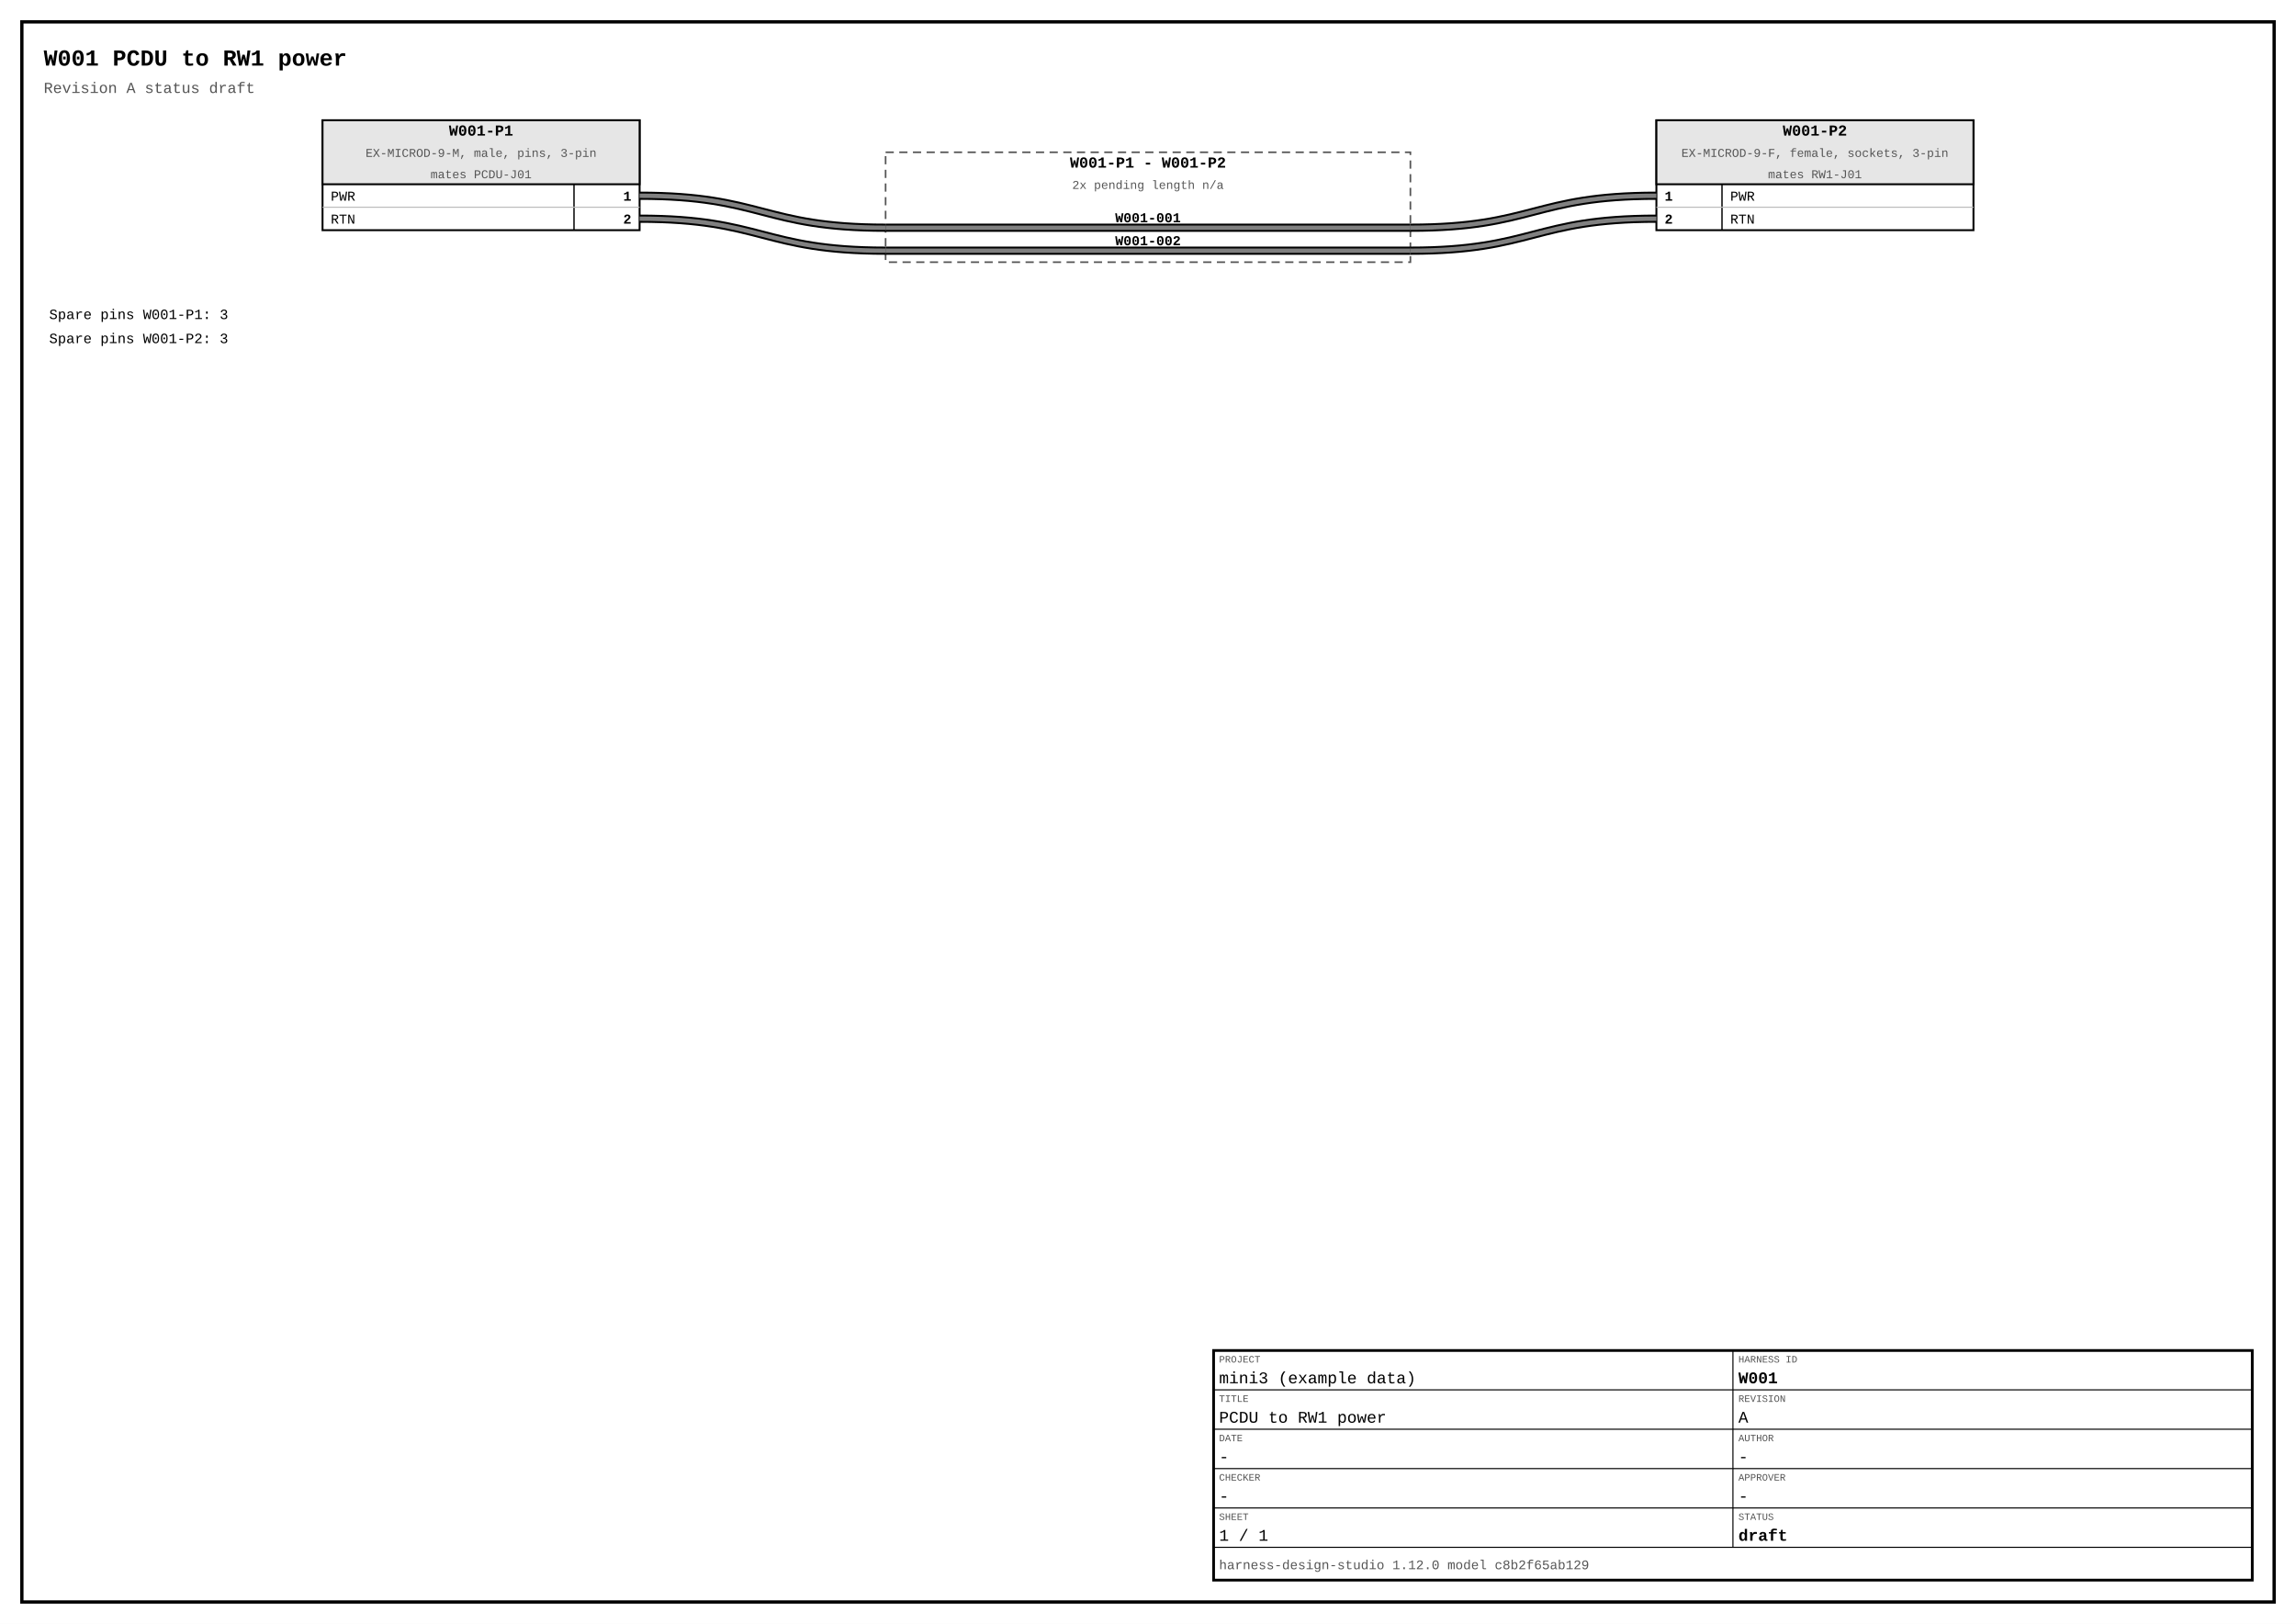
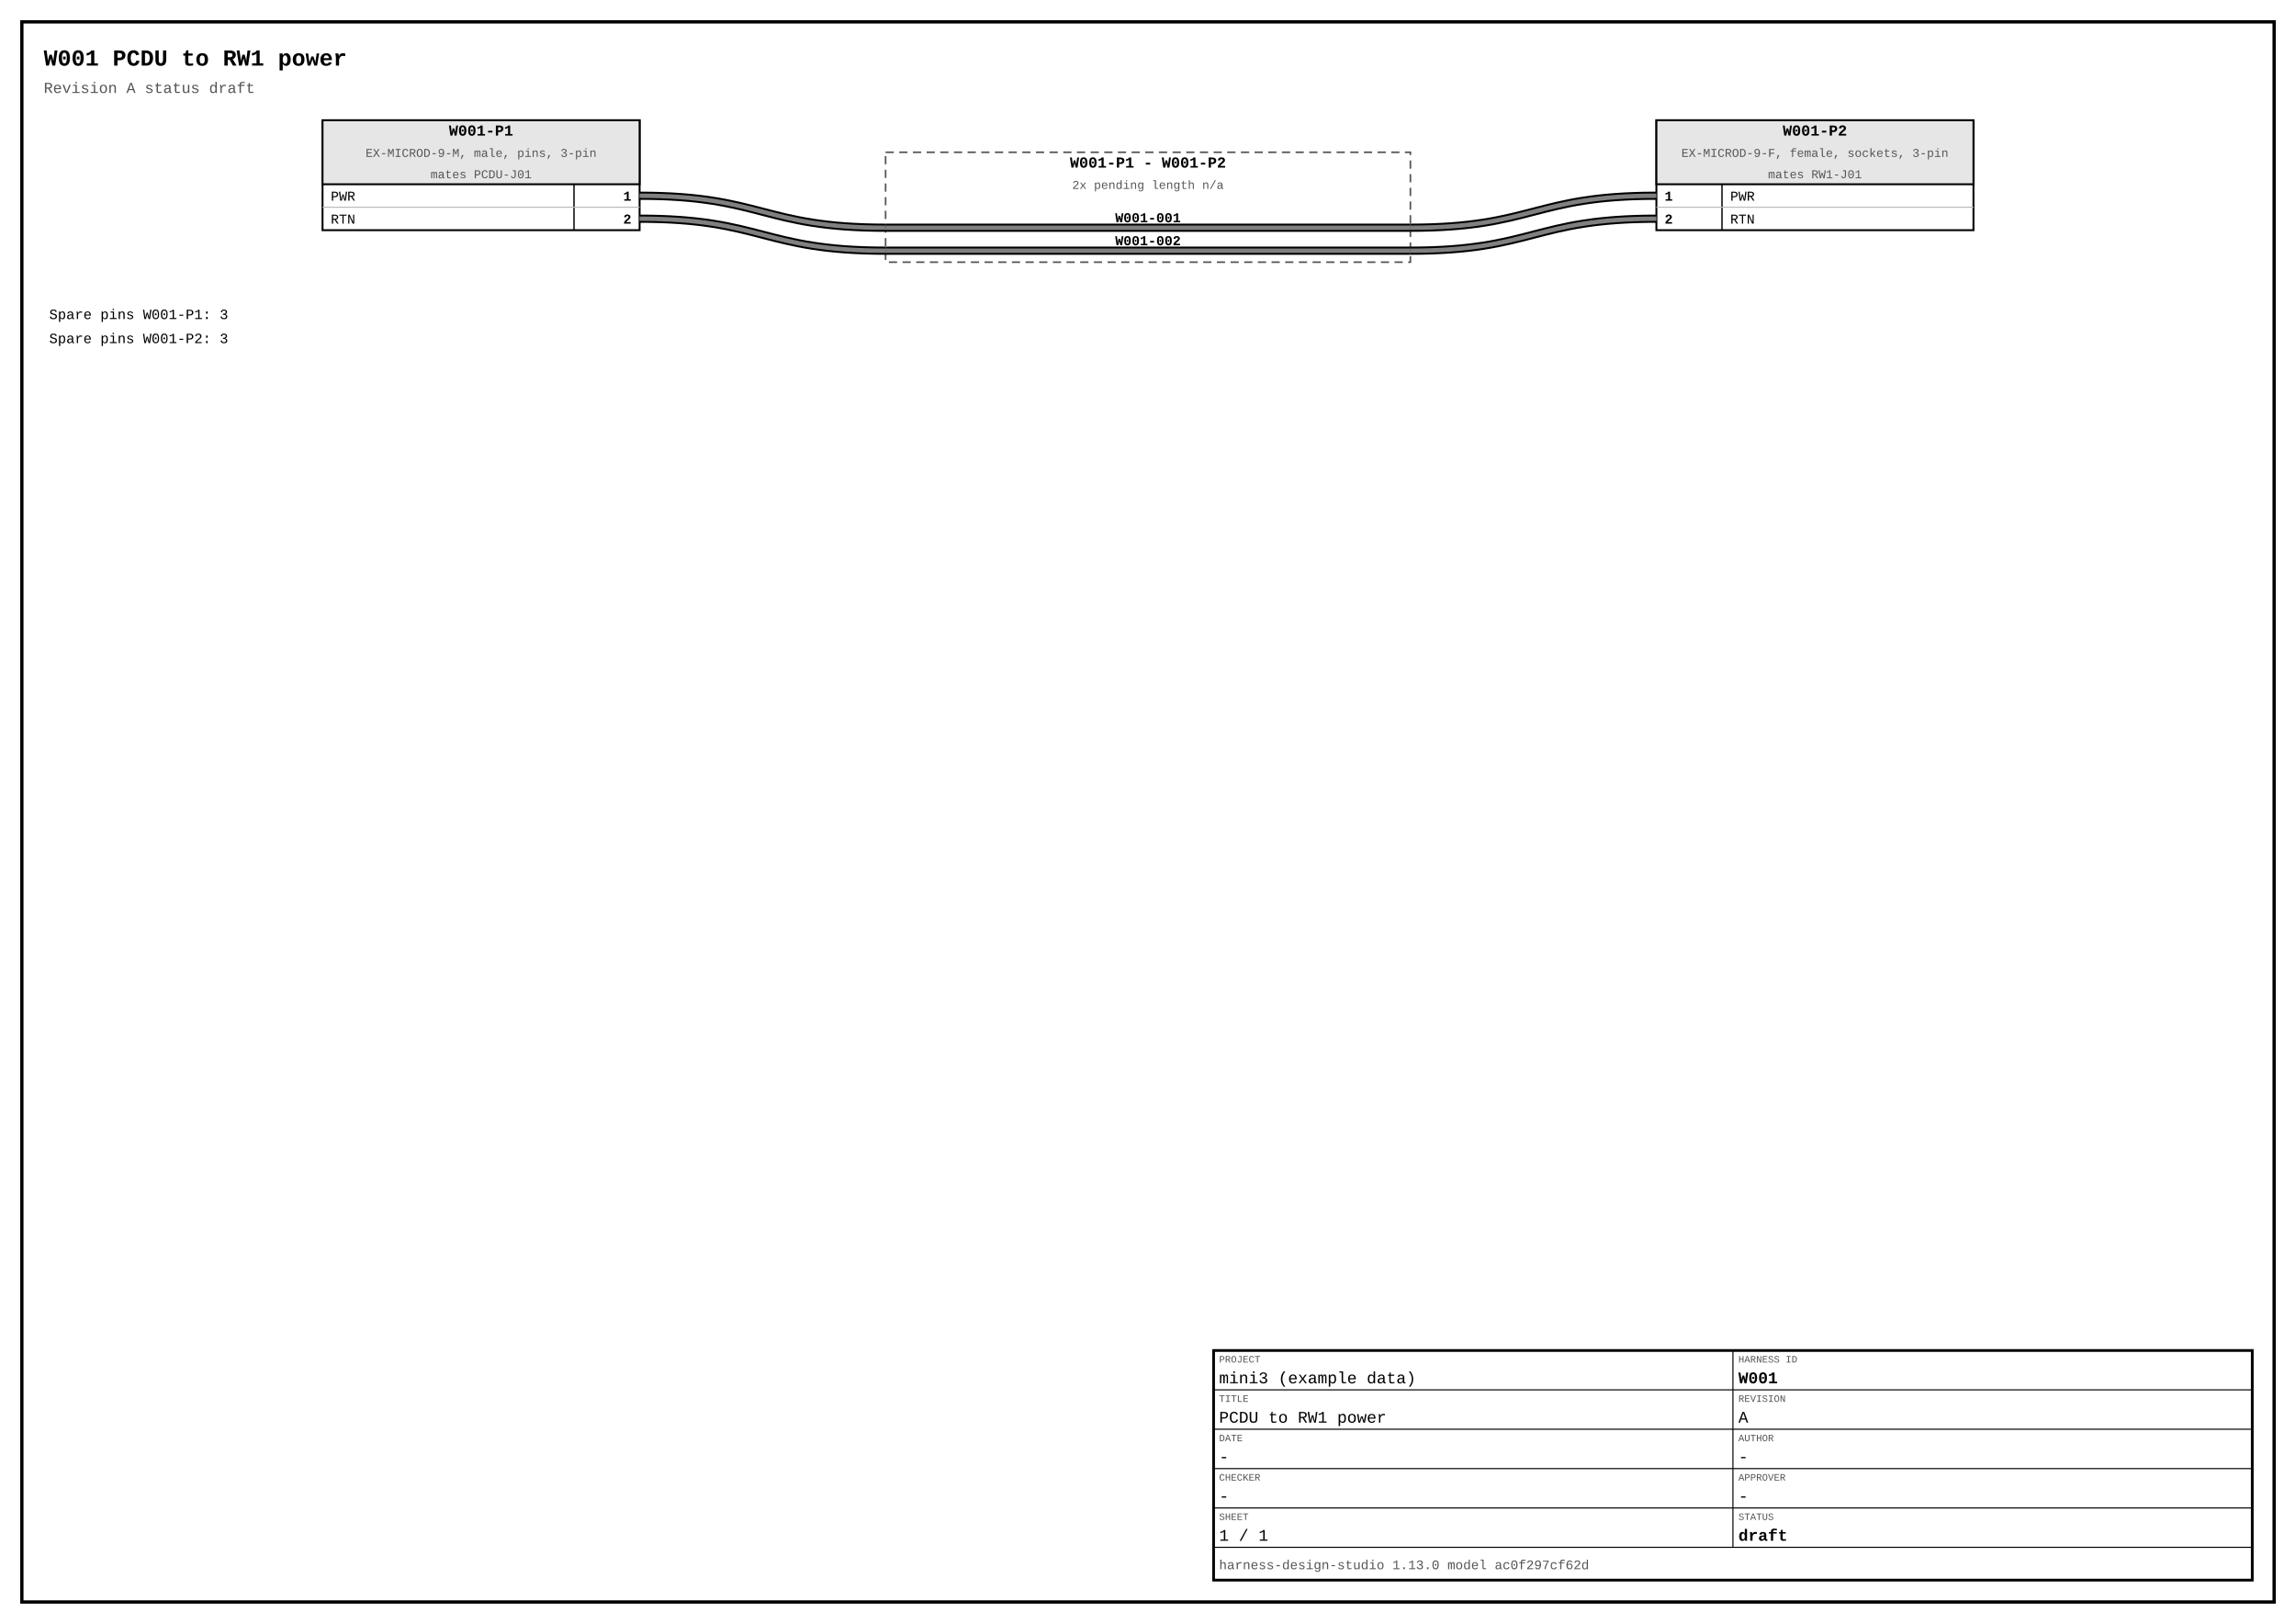
<svg xmlns="http://www.w3.org/2000/svg" width="420mm" height="297mm" viewBox="0 0 420 297" font-family="Courier New, Courier, monospace">
  <rect x="0" y="0" width="420" height="297" fill="#ffffff" />
  <rect x="4" y="4" width="412" height="289" fill="none" stroke="#000000" stroke-width="0.6" />
  <text x="8" y="12" font-size="4.2" font-weight="bold" text-anchor="start" fill="#000000">W001  PCDU to RW1 power</text>
  <text x="8" y="17" font-size="2.8" text-anchor="start" fill="#555555">Revision A  status draft</text>
  <rect x="59" y="22" width="58" height="20.1" fill="#ffffff" stroke="#000000" stroke-width="0.35" />
  <rect x="59" y="22" width="58" height="11.7" fill="#e6e6e6" stroke="#000000" stroke-width="0.35" />
  <text x="88" y="24.8" font-size="2.8" font-weight="bold" text-anchor="middle" fill="#000000">W001-P1</text>
  <text x="88" y="28.7" font-size="2.2" text-anchor="middle" fill="#555555">EX-MICROD-9-M, male, pins, 3-pin</text>
  <text x="88" y="32.6" font-size="2.2" text-anchor="middle" fill="#555555">mates PCDU-J01</text>
  <line x1="105" y1="33.7" x2="105" y2="42.1" stroke="#000000" stroke-width="0.25" />
  <line x1="59" y1="37.9" x2="117" y2="37.9" stroke="#bbbbbb" stroke-width="0.2" />
  <text x="60.5" y="36.7" font-size="2.5" text-anchor="start" fill="#000000" data-ref="sig/W001-P1/1">PWR</text>
  <text x="115.5" y="36.7" font-size="2.5" font-weight="bold" text-anchor="end" fill="#000000" data-ref="pin/W001-P1/1">1</text>
  <text x="60.5" y="40.9" font-size="2.5" text-anchor="start" fill="#000000" data-ref="sig/W001-P1/2">RTN</text>
  <text x="115.5" y="40.9" font-size="2.5" font-weight="bold" text-anchor="end" fill="#000000" data-ref="pin/W001-P1/2">2</text>
  <rect x="303" y="22" width="58" height="20.1" fill="#ffffff" stroke="#000000" stroke-width="0.35" />
  <rect x="303" y="22" width="58" height="11.7" fill="#e6e6e6" stroke="#000000" stroke-width="0.35" />
  <text x="332" y="24.8" font-size="2.8" font-weight="bold" text-anchor="middle" fill="#000000">W001-P2</text>
  <text x="332" y="28.7" font-size="2.2" text-anchor="middle" fill="#555555">EX-MICROD-9-F, female, sockets, 3-pin</text>
  <text x="332" y="32.6" font-size="2.2" text-anchor="middle" fill="#555555">mates RW1-J01</text>
  <line x1="315" y1="33.7" x2="315" y2="42.1" stroke="#000000" stroke-width="0.25" />
  <line x1="303" y1="37.9" x2="361" y2="37.9" stroke="#bbbbbb" stroke-width="0.2" />
  <text x="304.5" y="36.7" font-size="2.5" font-weight="bold" text-anchor="start" fill="#000000" data-ref="pin/W001-P2/1">1</text>
  <text x="316.5" y="36.7" font-size="2.5" text-anchor="start" fill="#000000" data-ref="sig/W001-P2/1">PWR</text>
  <text x="304.5" y="40.9" font-size="2.5" font-weight="bold" text-anchor="start" fill="#000000" data-ref="pin/W001-P2/2">2</text>
  <text x="316.5" y="40.9" font-size="2.5" text-anchor="start" fill="#000000" data-ref="sig/W001-P2/2">RTN</text>
  <rect x="162" y="27.85" width="96" height="20.1" fill="none" stroke="#555555" stroke-width="0.3" stroke-dasharray="1.5 1" />
  <text x="210" y="30.65" font-size="2.8" font-weight="bold" text-anchor="middle" fill="#000000">W001-P1 - W001-P2</text>
  <text x="210" y="34.55" font-size="2.2" text-anchor="middle" fill="#555555">2x  pending  length n/a</text>
  <path d="M 117 35.8 C 139.5 35.8 139.5 41.65 162 41.65" fill="none" stroke="#000000" stroke-width="1.5" />
  <line x1="162" y1="41.65" x2="258" y2="41.65" stroke="#000000" stroke-width="1.5" />
  <path d="M 258 41.65 C 280.5 41.65 280.5 35.8 303 35.8" fill="none" stroke="#000000" stroke-width="1.5" />
  <path d="M 117 35.8 C 139.5 35.8 139.5 41.65 162 41.65" fill="none" stroke="#808080" stroke-width="0.8" />
  <line x1="162" y1="41.65" x2="258" y2="41.65" stroke="#808080" stroke-width="0.8" />
  <path d="M 258 41.65 C 280.5 41.65 280.5 35.8 303 35.8" fill="none" stroke="#808080" stroke-width="0.8" />
  <text x="210" y="40.65" font-size="2.5" font-weight="bold" text-anchor="middle" fill="#000000">W001-001</text>
  <path d="M 117 40 C 139.5 40 139.5 45.85 162 45.85" fill="none" stroke="#000000" stroke-width="1.5" />
  <line x1="162" y1="45.85" x2="258" y2="45.85" stroke="#000000" stroke-width="1.5" />
  <path d="M 258 45.85 C 280.5 45.85 280.5 40 303 40" fill="none" stroke="#000000" stroke-width="1.5" />
  <path d="M 117 40 C 139.5 40 139.5 45.85 162 45.85" fill="none" stroke="#808080" stroke-width="0.8" />
  <line x1="162" y1="45.85" x2="258" y2="45.85" stroke="#808080" stroke-width="0.8" />
  <path d="M 258 45.85 C 280.5 45.85 280.5 40 303 40" fill="none" stroke="#808080" stroke-width="0.8" />
  <text x="210" y="44.85" font-size="2.5" font-weight="bold" text-anchor="middle" fill="#000000">W001-002</text>
  <text x="9" y="58.35" font-size="2.6" text-anchor="start" fill="#000000">Spare pins W001-P1: 3</text>
  <text x="9" y="62.75" font-size="2.6" text-anchor="start" fill="#000000">Spare pins W001-P2: 3</text>
  <rect x="222" y="247" width="190" height="42" fill="none" stroke="#000000" stroke-width="0.5" />
  <line x1="222" y1="247" x2="317" y2="247" stroke="#000000" stroke-width="0.2" />
  <text x="223" y="249.2" font-size="1.8" text-anchor="start" fill="#555555">PROJECT</text>
  <text x="223" y="253" font-size="3" text-anchor="start" fill="#000000">mini3 (example data)</text>
  <line x1="317" y1="247" x2="412" y2="247" stroke="#000000" stroke-width="0.2" />
  <text x="318" y="249.2" font-size="1.8" text-anchor="start" fill="#555555">HARNESS ID</text>
  <text x="318" y="253" font-size="3" font-weight="bold" text-anchor="start" fill="#000000">W001</text>
  <line x1="222" y1="254.2" x2="317" y2="254.2" stroke="#000000" stroke-width="0.2" />
  <text x="223" y="256.4" font-size="1.8" text-anchor="start" fill="#555555">TITLE</text>
  <text x="223" y="260.2" font-size="3" text-anchor="start" fill="#000000">PCDU to RW1 power</text>
  <line x1="317" y1="254.2" x2="412" y2="254.2" stroke="#000000" stroke-width="0.2" />
  <text x="318" y="256.4" font-size="1.8" text-anchor="start" fill="#555555">REVISION</text>
  <text x="318" y="260.2" font-size="3" text-anchor="start" fill="#000000">A</text>
  <line x1="222" y1="261.4" x2="317" y2="261.4" stroke="#000000" stroke-width="0.2" />
  <text x="223" y="263.6" font-size="1.8" text-anchor="start" fill="#555555">DATE</text>
  <text x="223" y="267.4" font-size="3" text-anchor="start" fill="#000000">-</text>
  <line x1="317" y1="261.4" x2="412" y2="261.4" stroke="#000000" stroke-width="0.2" />
  <text x="318" y="263.6" font-size="1.8" text-anchor="start" fill="#555555">AUTHOR</text>
  <text x="318" y="267.4" font-size="3" text-anchor="start" fill="#000000">-</text>
  <line x1="222" y1="268.6" x2="317" y2="268.6" stroke="#000000" stroke-width="0.2" />
  <text x="223" y="270.8" font-size="1.8" text-anchor="start" fill="#555555">CHECKER</text>
  <text x="223" y="274.6" font-size="3" text-anchor="start" fill="#000000">-</text>
  <line x1="317" y1="268.6" x2="412" y2="268.6" stroke="#000000" stroke-width="0.2" />
  <text x="318" y="270.8" font-size="1.8" text-anchor="start" fill="#555555">APPROVER</text>
  <text x="318" y="274.6" font-size="3" text-anchor="start" fill="#000000">-</text>
  <line x1="222" y1="275.8" x2="317" y2="275.8" stroke="#000000" stroke-width="0.2" />
  <text x="223" y="278" font-size="1.8" text-anchor="start" fill="#555555">SHEET</text>
  <text x="223" y="281.8" font-size="3" text-anchor="start" fill="#000000">1 / 1</text>
  <line x1="317" y1="275.8" x2="412" y2="275.8" stroke="#000000" stroke-width="0.2" />
  <text x="318" y="278" font-size="1.8" text-anchor="start" fill="#555555">STATUS</text>
  <text x="318" y="281.8" font-size="3" font-weight="bold" text-anchor="start" fill="#000000">draft</text>
  <line x1="317" y1="247" x2="317" y2="283" stroke="#000000" stroke-width="0.2" />
  <line x1="222" y1="283" x2="412" y2="283" stroke="#000000" stroke-width="0.2" />
-   <text x="223" y="287" font-size="2.4" text-anchor="start" fill="#555555">harness-design-studio 1.12.0 model c8b2f65ab129</text>
+   <text x="223" y="287" font-size="2.4" text-anchor="start" fill="#555555">harness-design-studio 1.13.0 model ac0f297cf62d</text>
</svg>
